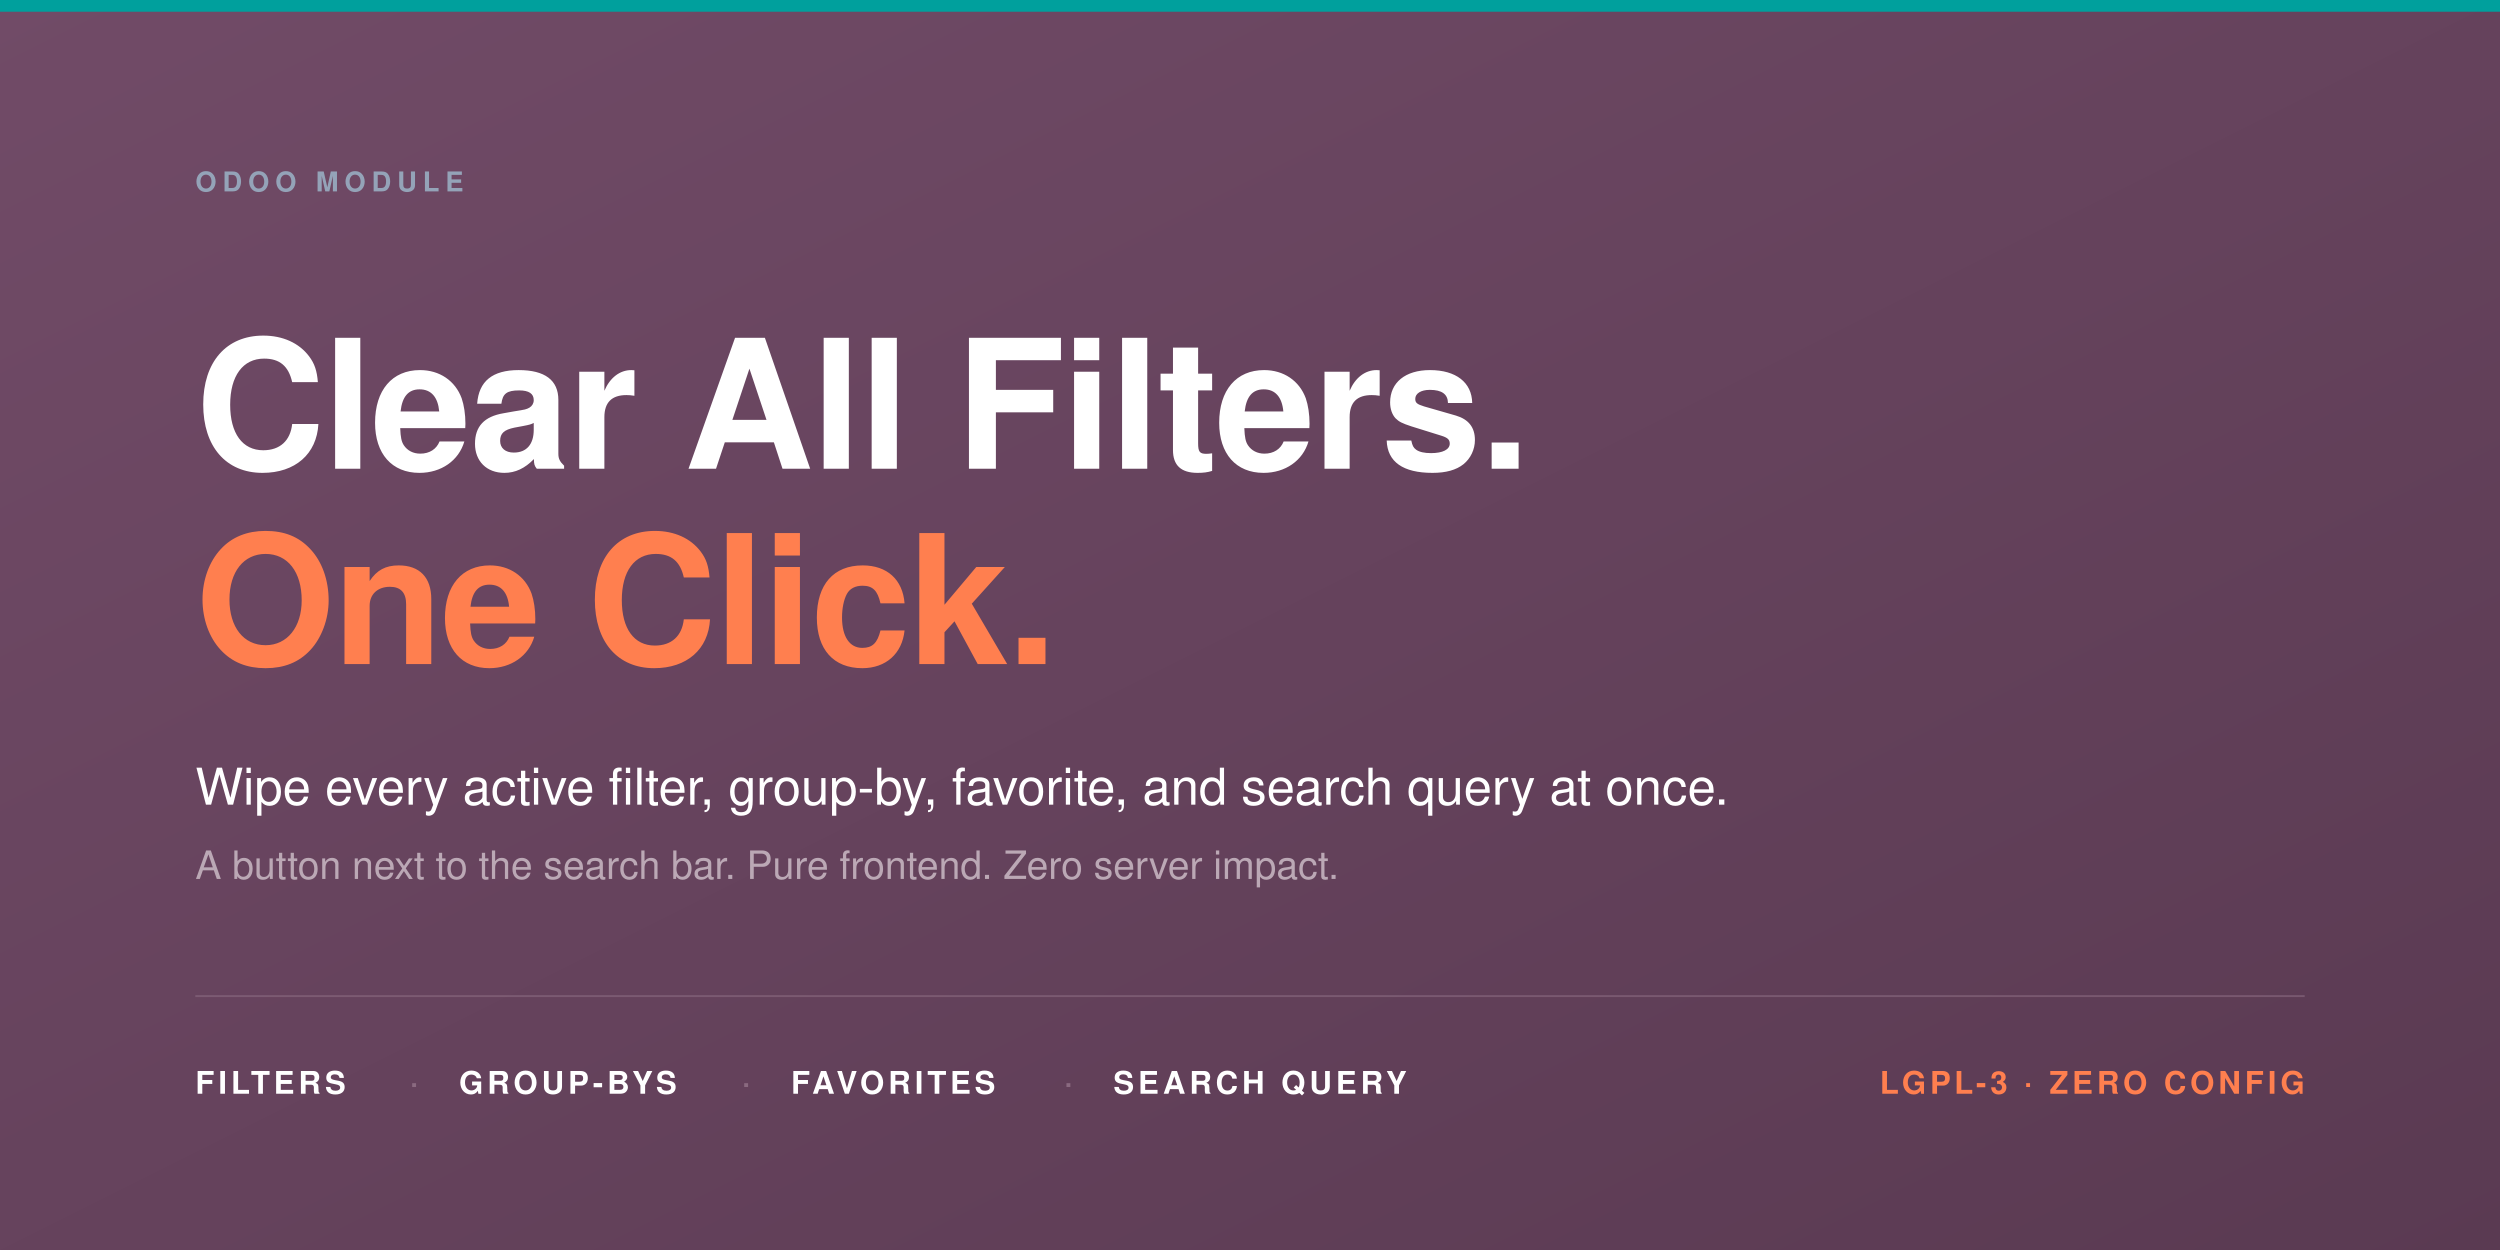
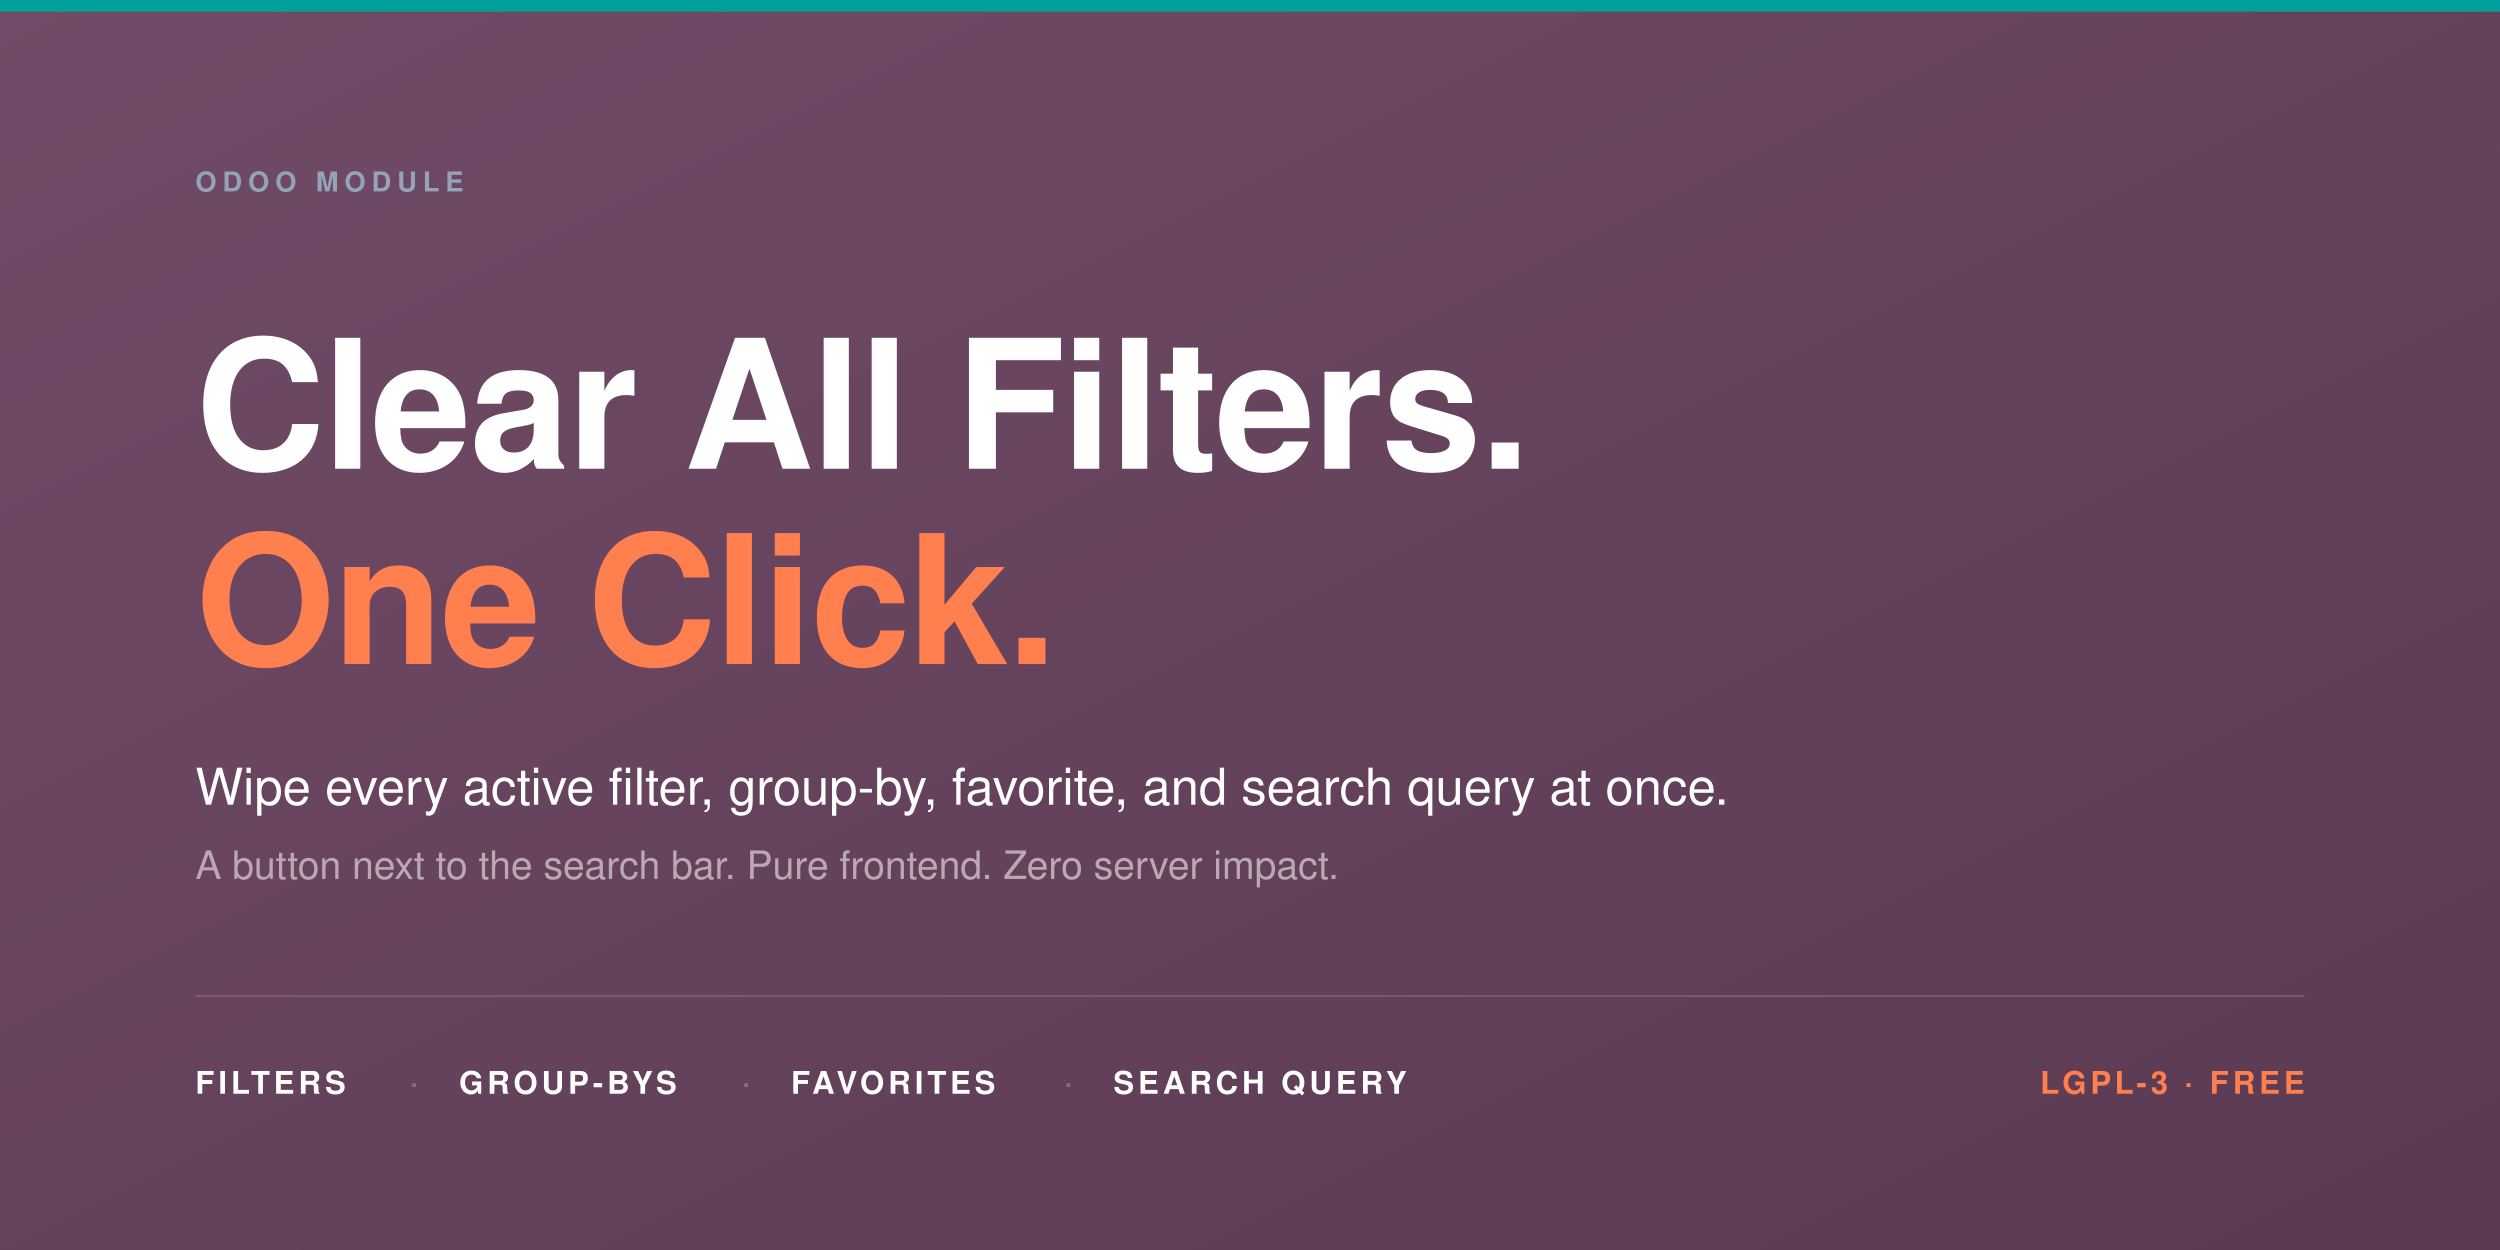
<svg xmlns="http://www.w3.org/2000/svg" width="1280" height="640" viewBox="0 0 1280 640" font-family="-apple-system, BlinkMacSystemFont, 'Segoe UI', Helvetica, Arial, sans-serif">
  <defs>
    <linearGradient id="bg" x1="0" y1="0" x2="1" y2="1">
      <stop offset="0%" stop-color="#714B67" />
      <stop offset="100%" stop-color="#5A3A52" />
    </linearGradient>
  </defs>
  <rect x="0" y="0" width="1280" height="640" fill="url(#bg)" />
  <rect x="0" y="0" width="1280" height="6" fill="#00A09D" />
  <text x="100" y="98" fill="#94A3B8" font-size="14" font-weight="700" letter-spacing="3">ODOO MODULE</text>
  <text x="100" y="240" fill="#ffffff" font-size="92" font-weight="800" letter-spacing="-1">Clear All Filters.</text>
  <text x="100" y="340" fill="#FF7F4F" font-size="92" font-weight="800" letter-spacing="-1">One Click.</text>
  <text x="100" y="412" fill="#ffffff" font-size="26" font-weight="500">Wipe every active filter, group-by, favorite, and search query at once.</text>
  <text x="100" y="450" fill="#BBA8B5" font-size="20" font-weight="400">A button next to the search bar. Pure frontend. Zero server impact.</text>
  <line x1="100" y1="510" x2="1180" y2="510" stroke="#8A6A80" stroke-width="1" opacity="0.6" />
  <g font-size="16" font-weight="700" letter-spacing="2">
    <text x="100" y="560" fill="#ffffff">FILTERS</text>
    <text x="210" y="560" fill="#8A6A80">·</text>
    <text x="235" y="560" fill="#ffffff">GROUP-BYS</text>
    <text x="380" y="560" fill="#8A6A80">·</text>
    <text x="405" y="560" fill="#ffffff">FAVORITES</text>
    <text x="545" y="560" fill="#8A6A80">·</text>
    <text x="570" y="560" fill="#ffffff">SEARCH QUERY</text>
  </g>
  <g font-size="16" font-weight="700" letter-spacing="2">
-     <text x="1180" y="560" fill="#FF7F4F" text-anchor="end">LGPL-3 · ZERO CONFIG</text>
+     <text x="1180" y="560" fill="#FF7F4F" text-anchor="end">LGPL-3 · FREE</text>
  </g>
</svg>
